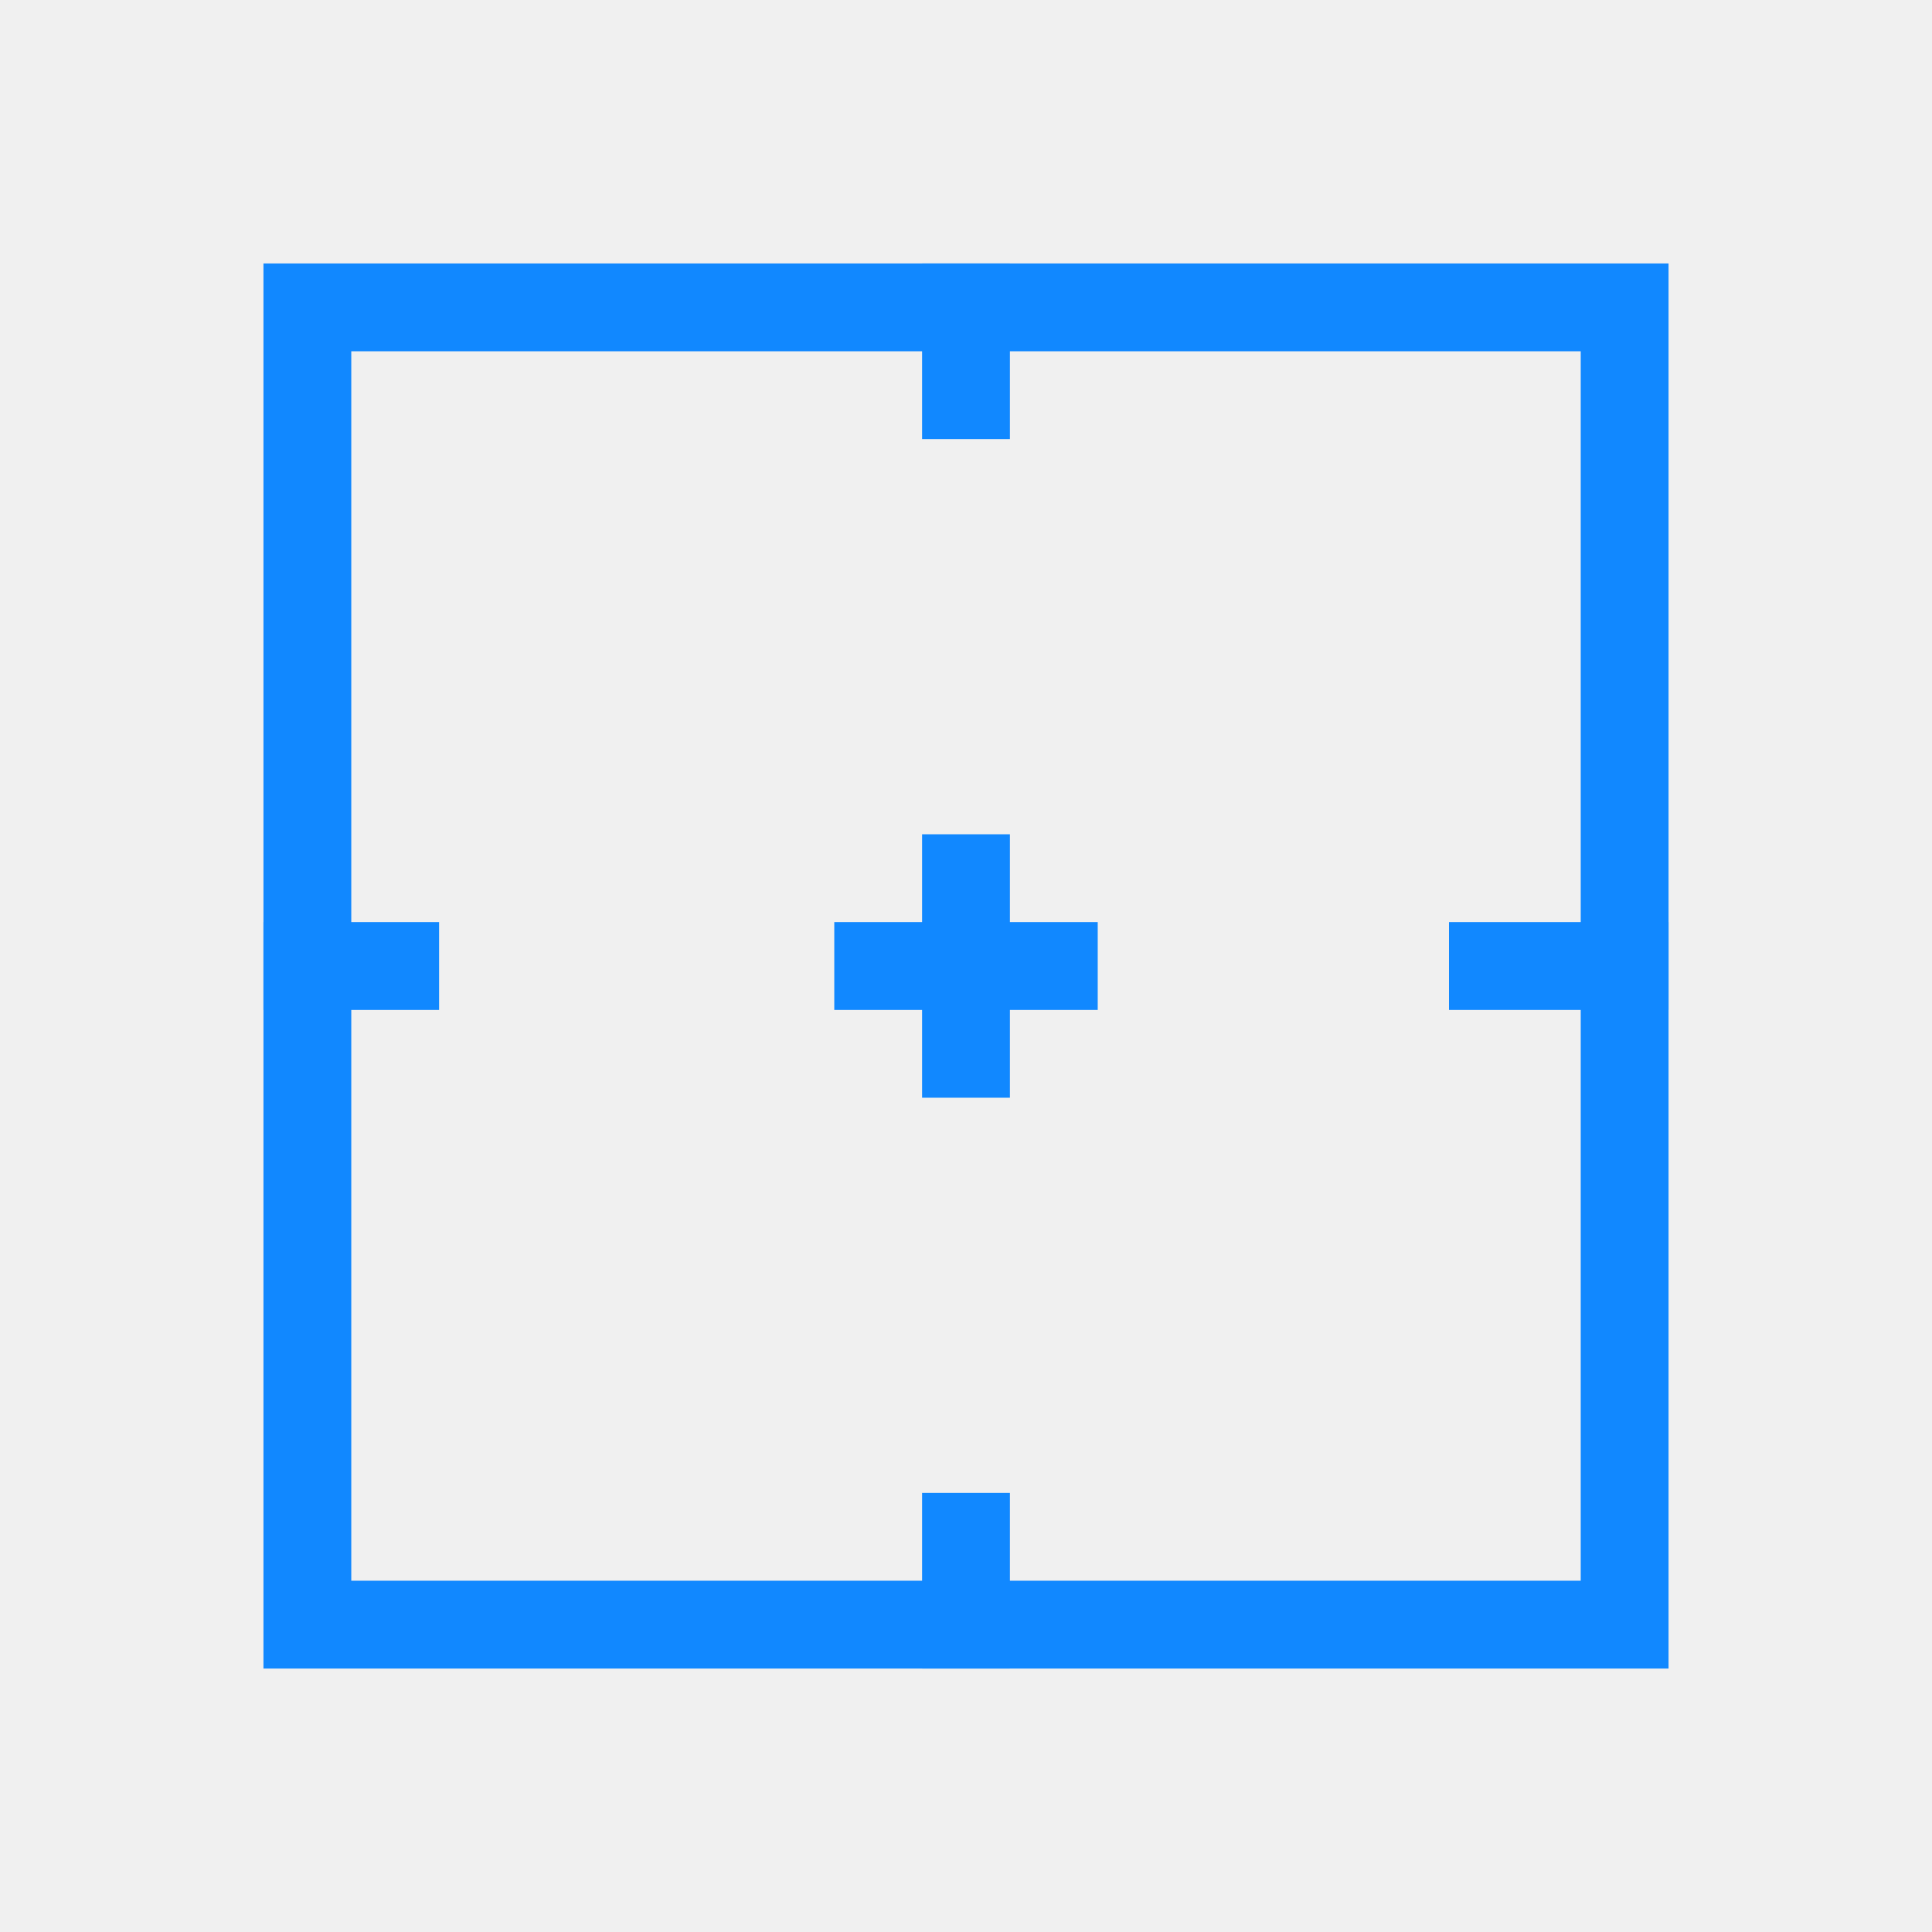
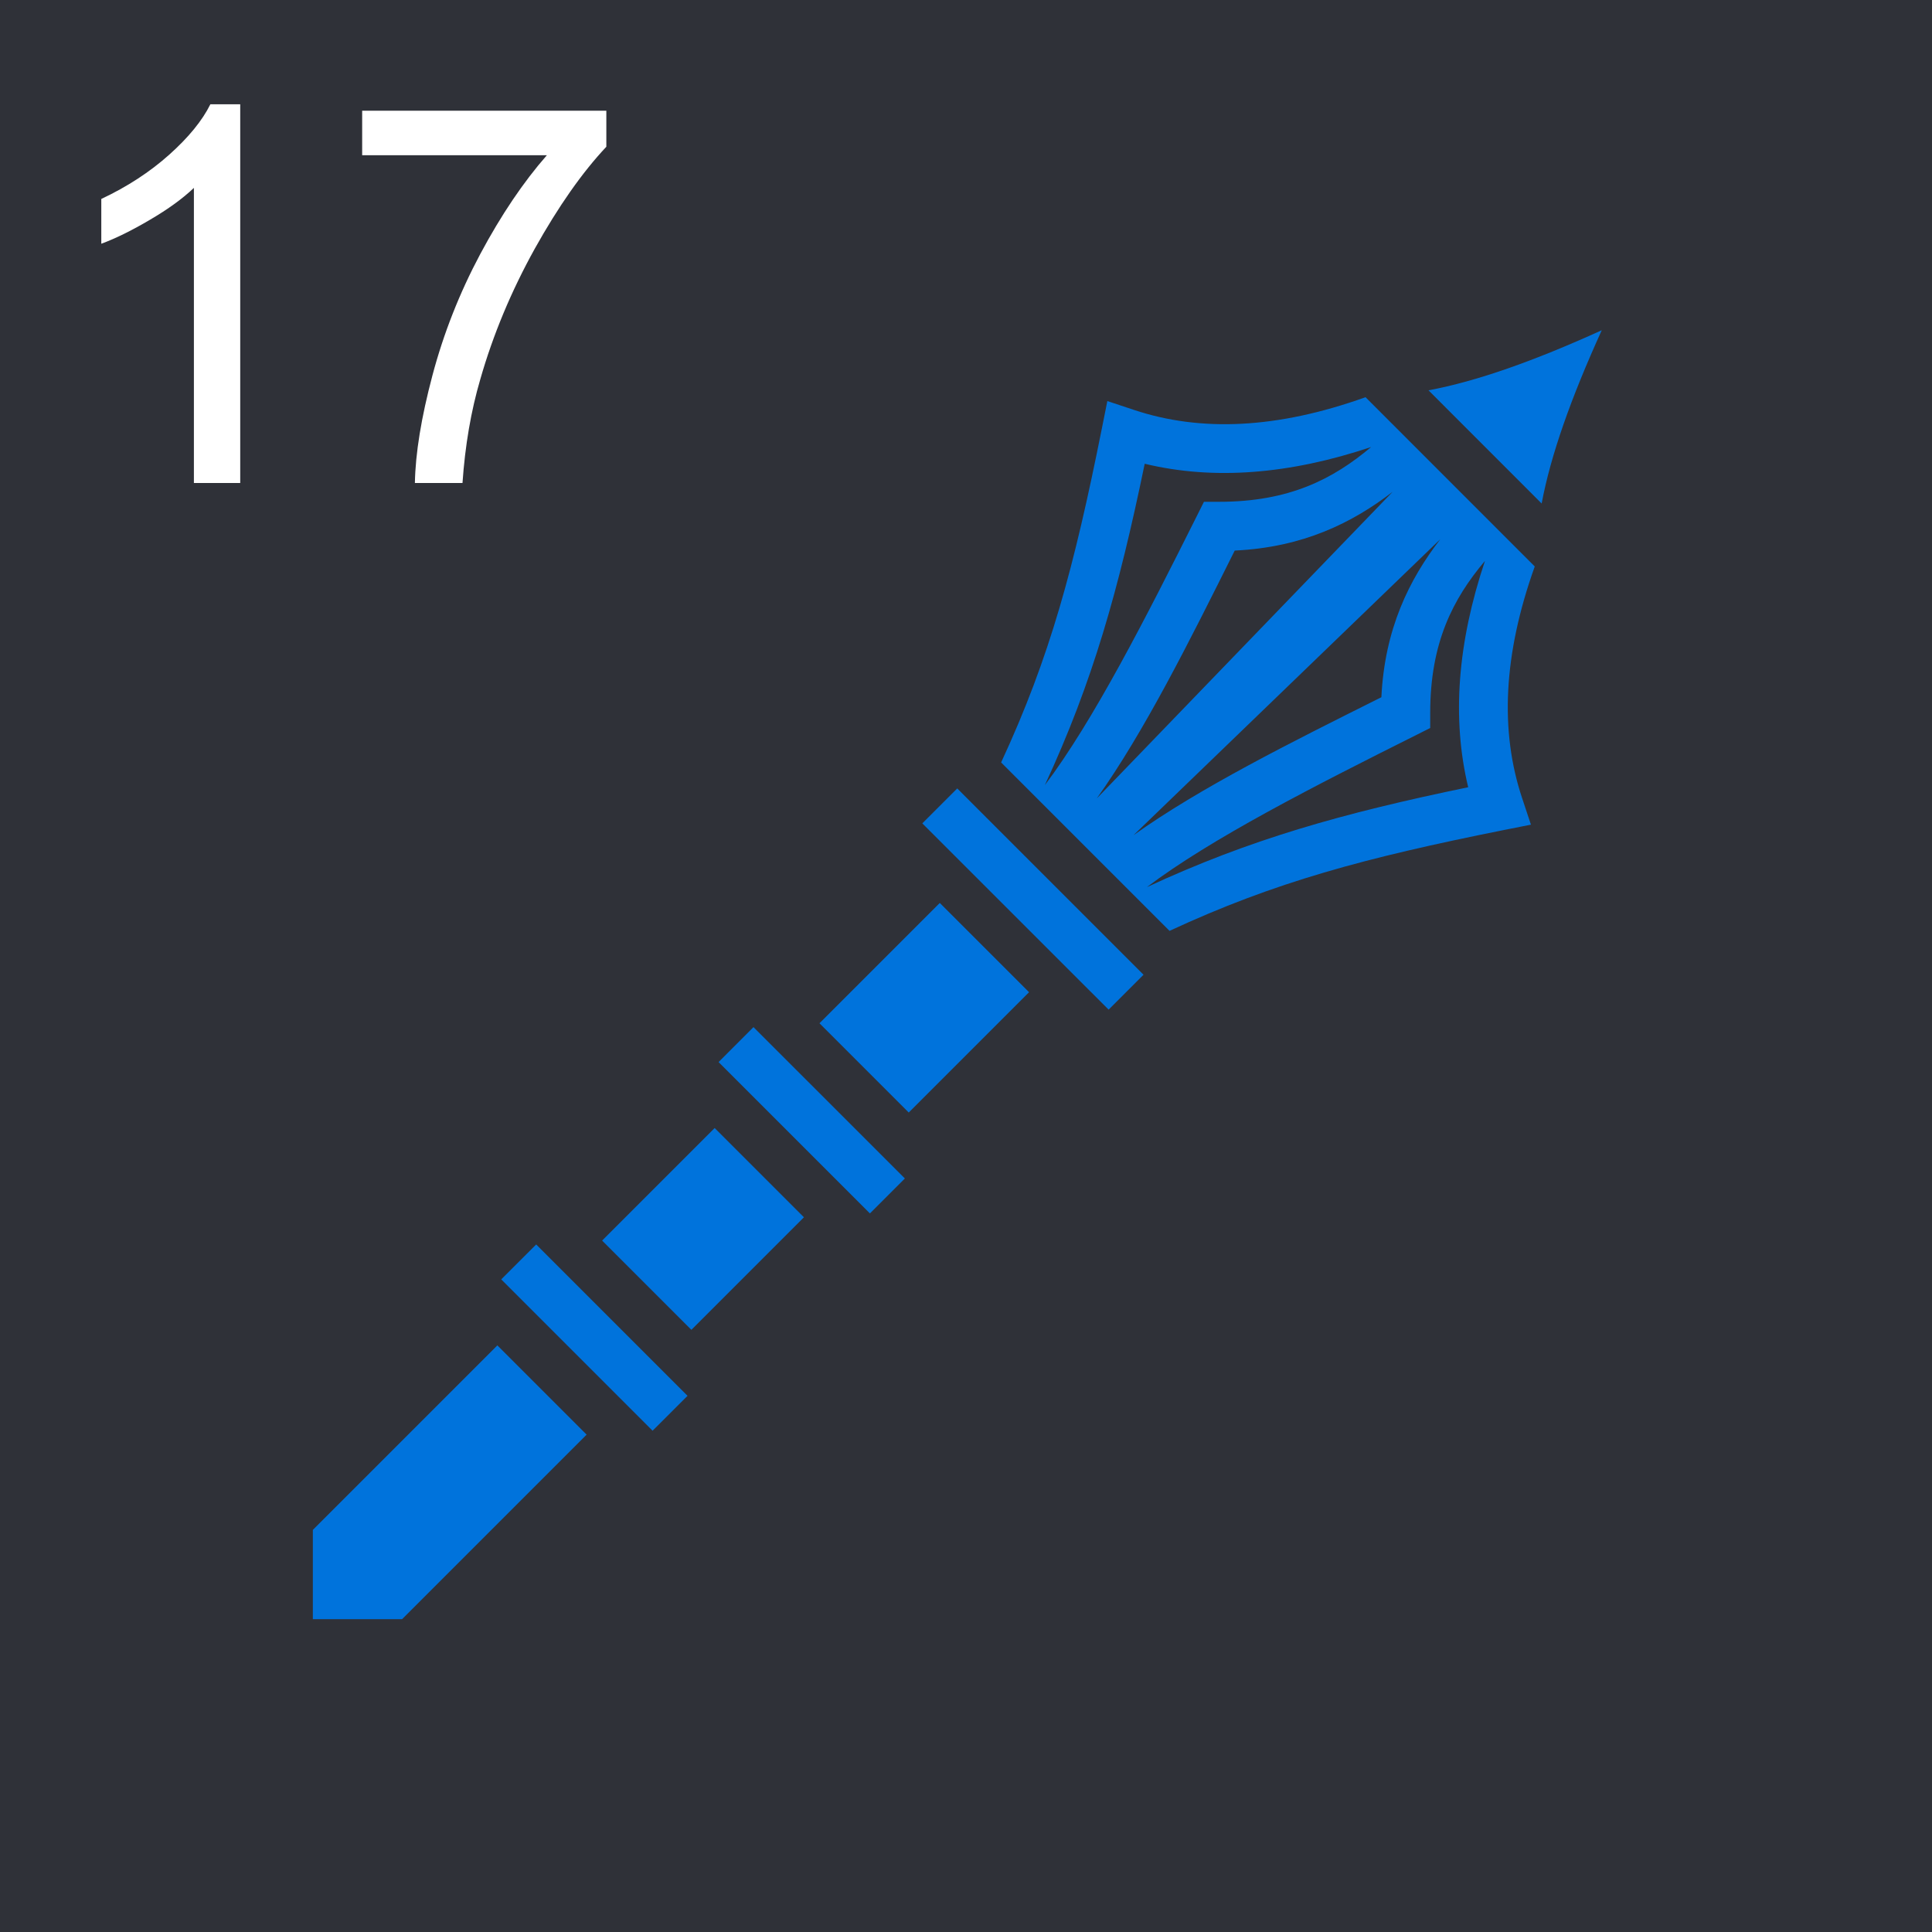
<svg xmlns="http://www.w3.org/2000/svg" width="44" height="44" viewBox="0 0 44 44" fill="none">
-   <rect x="7" y="7" width="30" height="30" stroke="#1188FF" stroke-width="2" />
-   <rect x="21" y="6" width="2" height="4" fill="#1188FF" />
-   <rect x="6" y="21" width="4" height="2" fill="#1188FF" />
-   <rect x="33" y="21" width="5" height="2" fill="#1188FF" />
-   <rect x="21" y="34" width="2" height="4" fill="#1188FF" />
-   <rect x="21" y="19" width="2" height="6" fill="#1188FF" />
-   <rect x="25" y="21" width="2" height="6" transform="rotate(90 25 21)" fill="#1188FF" />
+   <rect width="44" height="44" fill="#2F3138" />
+   <path d="M5.471 11H4.416V4.279C4.162 4.521 3.828 4.764 3.414 5.006C3.004 5.248 2.635 5.43 2.307 5.551V4.531C2.896 4.254 3.412 3.918 3.854 3.523C4.295 3.129 4.607 2.746 4.791 2.375H5.471V11ZM8.248 3.535V2.521H13.809V3.342C13.262 3.924 12.719 4.697 12.18 5.662C11.645 6.627 11.23 7.619 10.938 8.639C10.727 9.357 10.592 10.145 10.533 11H9.449C9.461 10.324 9.594 9.508 9.848 8.551C10.102 7.594 10.465 6.672 10.938 5.785C11.414 4.895 11.92 4.145 12.455 3.535H8.248Z" fill="white" />
+   <path d="M36.479 7.521C34.94 8.22 33.633 8.684 32.533 8.889L35.11 11.467C35.316 10.367 35.78 9.059 36.479 7.521ZM31.099 9.046C29.093 9.765 27.347 9.843 25.824 9.335L25.219 9.134L25.094 9.758C24.462 12.92 23.914 14.963 22.8 17.364L26.635 21.2C29.036 20.086 31.08 19.538 34.241 18.905L34.866 18.781L34.665 18.176C34.157 16.653 34.235 14.906 34.953 12.901L31.099 9.046ZM31.226 10.181C30.36 10.911 29.36 11.428 27.767 11.428H27.419L27.264 11.738C26.091 14.084 24.899 16.42 23.796 17.88C24.886 15.531 25.475 13.44 26.07 10.562C27.646 10.941 29.371 10.802 31.226 10.181H31.226ZM31.719 11.198L24.978 18.184C26.063 16.662 27.087 14.609 28.12 12.539C29.677 12.465 30.8 11.907 31.72 11.198H31.719ZM32.802 12.28C32.093 13.199 31.535 14.323 31.46 15.879C29.39 16.913 27.337 17.936 25.815 19.021L32.802 12.28ZM33.819 12.774C33.197 14.628 33.059 16.354 33.437 17.929C30.56 18.524 28.469 19.113 26.119 20.204C27.579 19.1 29.915 17.909 32.261 16.736L32.572 16.58V16.233C32.572 14.639 33.089 13.639 33.819 12.774ZM21.801 17.956L21.005 18.752L25.248 22.994L26.043 22.199L25.564 21.72L22.28 18.436L21.801 17.956ZM21.403 20.564L18.663 23.304L20.696 25.337L23.436 22.597L21.403 20.564ZM17.16 23.392L16.365 24.188L19.812 27.635L20.608 26.839L17.16 23.392ZM16.276 25.69L13.713 28.253L15.746 30.286L18.309 27.723L16.276 25.69ZM12.211 28.342L11.415 29.137L14.862 32.584L15.658 31.789L12.211 28.342ZM11.327 30.64L7.125 34.842V36.875H9.158L13.36 32.673L11.327 30.64Z" fill="#0073DC" />
</svg>
